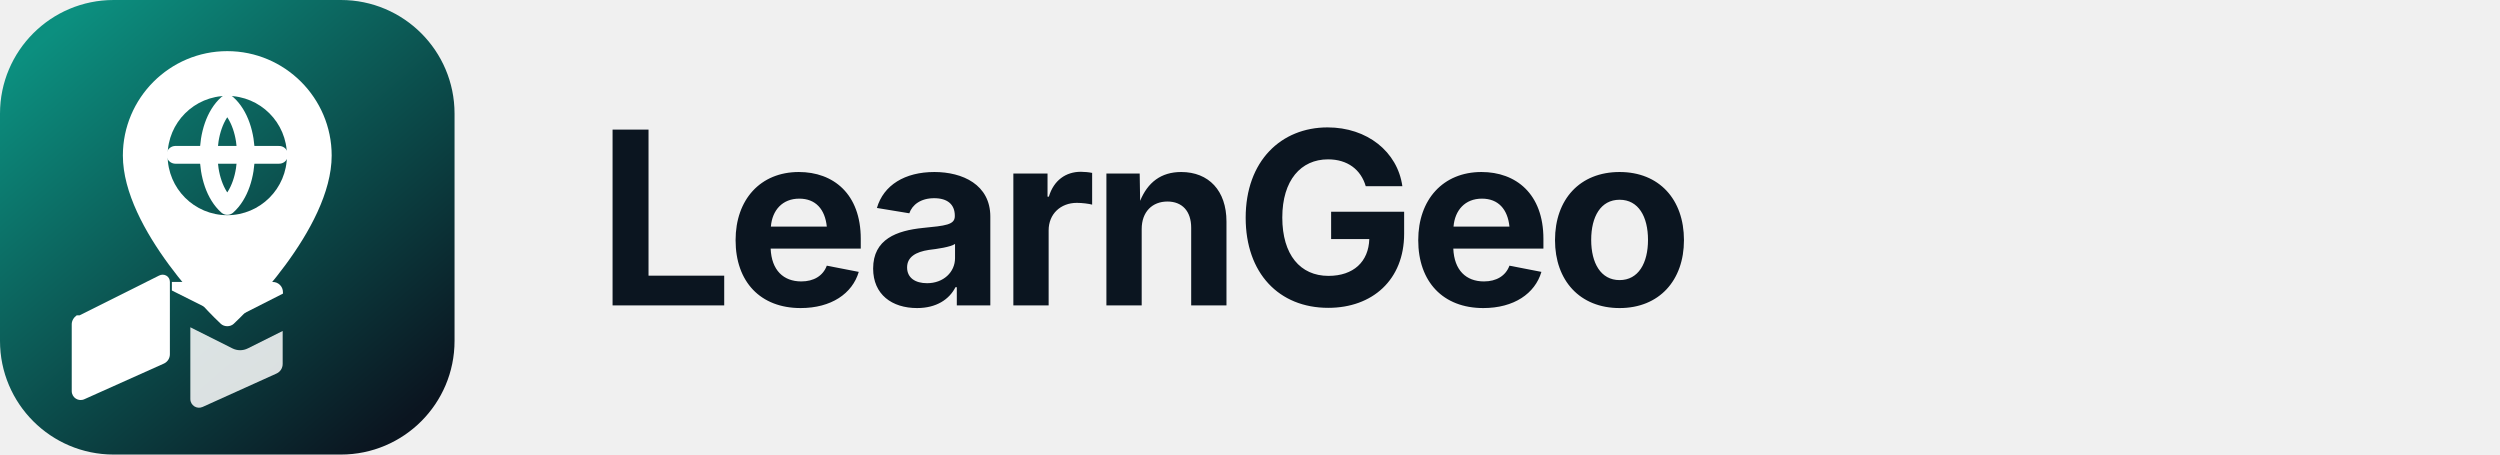
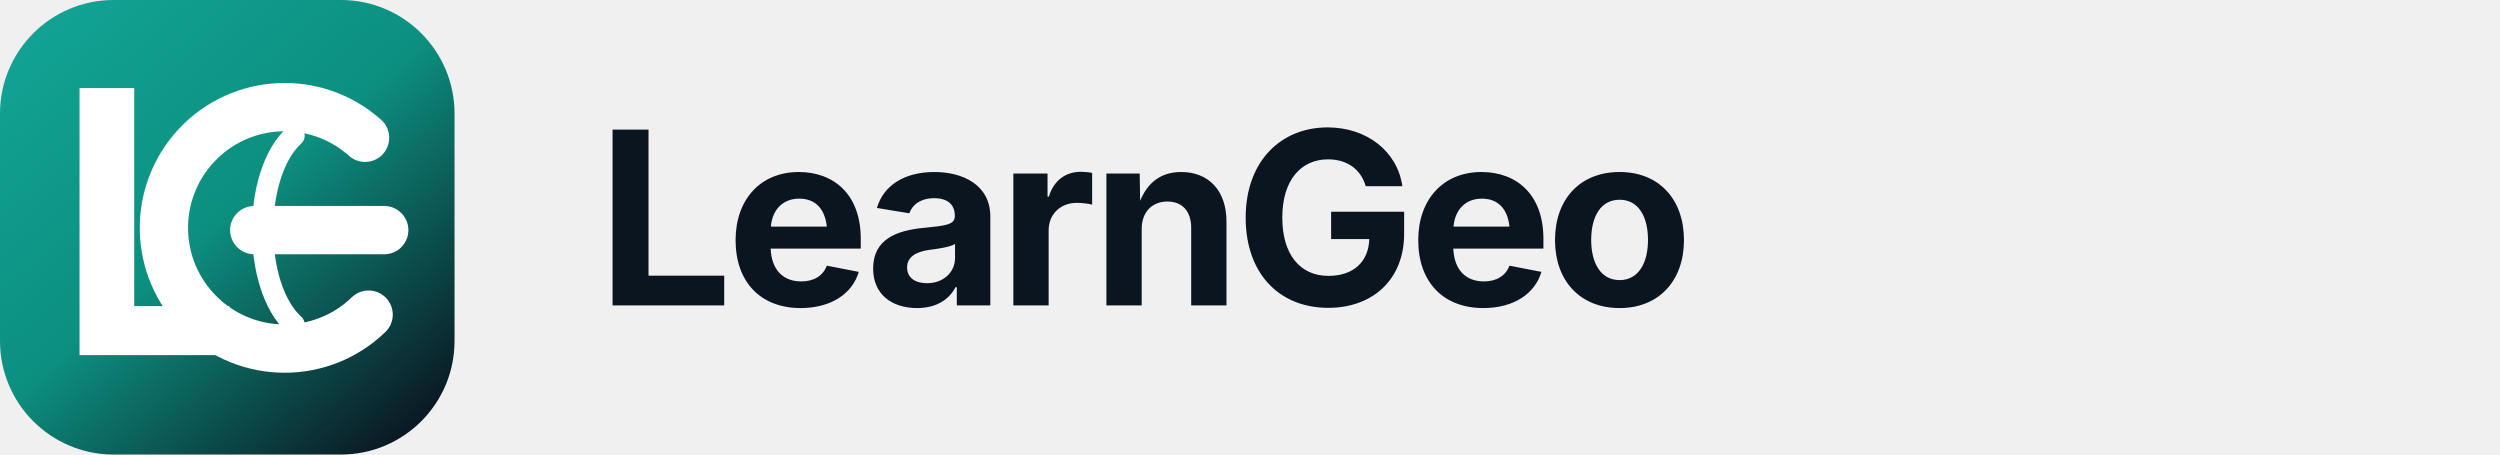
<svg xmlns="http://www.w3.org/2000/svg" viewBox="0 0 176 32" role="img" aria-label="LearnGeo">
  <defs>
-     <linearGradient id="lgTile" x1="4" y1="2" x2="28" y2="30" gradientUnits="userSpaceOnUse">
-       <stop stop-color="#0C8F7F" />
+     <linearGradient id="lgBg" x1="3" y1="1" x2="29" y2="31" gradientUnits="userSpaceOnUse">
+       <stop stop-color="#12A394" />
+       <stop offset=".48" stop-color="#0C8F7F" />
      <stop offset="1" stop-color="#0B1520" />
    </linearGradient>
  </defs>
-   <rect width="32" height="32" rx="8" fill="url(#lgTile)" />
-   <path fill="#fff" d="M5.6 22.2 11.2 19.4c.35-.18.76.05.76.44v5.1c0 .28-.16.53-.41.65L5.95 28.1c-.42.2-.9-.1-.9-.57v-4.7c0-.25.14-.48.35-.63z" />
-   <path fill="#fff" d="M12.1 19.85h7.1c.4 0 .72.32.72.72v.1l-3.35 1.7c-.2.1-.44.1-.64 0l-3.83-1.92v-.6z" />
-   <path fill="#fff" opacity=".85" d="M19.9 20.67v4.95c0 .3-.17.56-.44.68l-5.2 2.35c-.4.18-.86-.11-.86-.56v-5.05l2.95 1.48c.35.18.76.18 1.11 0l2.44-1.22z" />
-   <path fill="#fff" fill-rule="evenodd" d="M16 3.6c-4.05 0-7.35 3.3-7.35 7.35 0 5.2 6.35 11.35 6.9 11.85.24.22.66.22.9 0 .55-.5 6.9-6.65 6.9-11.85C23.35 6.9 20.05 3.6 16 3.6zm0 11.55a4.2 4.2 0 1 1 0-8.4 4.2 4.2 0 0 1 0 8.4z" />
-   <path stroke="#fff" stroke-width="1.25" stroke-linecap="round" fill="none" d="M16 7.3c1.75 1.55 1.75 5.65 0 7.2M16 7.3c-1.75 1.55-1.75 5.65 0 7.2" />
-   <path stroke="#fff" stroke-width="1.25" stroke-linecap="round" d="M12.35 10.9h7.3" />
+   <rect width="32" height="32" rx="8" fill="url(#lgBg)" />
+   <path fill="#fff" d="M5.6 6.2h3.85v15.35h6.7v3.45H5.6z" />
+   <path fill="none" stroke="#fff" stroke-width="3.4" stroke-linecap="round" d="M25.7 9.7a8.5 8.5 0 1 0 .25 12.45" />
+   <path fill="none" stroke="#fff" stroke-width="3.4" stroke-linecap="round" d="M17.9 16.2H27.05" />
+   <path fill="none" stroke="#fff" stroke-width="1.5" stroke-linecap="round" d="M20.7 9.55c-2.95 2.7-2.95 10.6 0 13.3" />
  <text x="42" y="21.5" font-family="Inter, 'Segoe UI', Helvetica, Arial, sans-serif" font-size="17" font-weight="700" letter-spacing="-0.5" fill="#0B1520">LearnGeo</text>
</svg>
